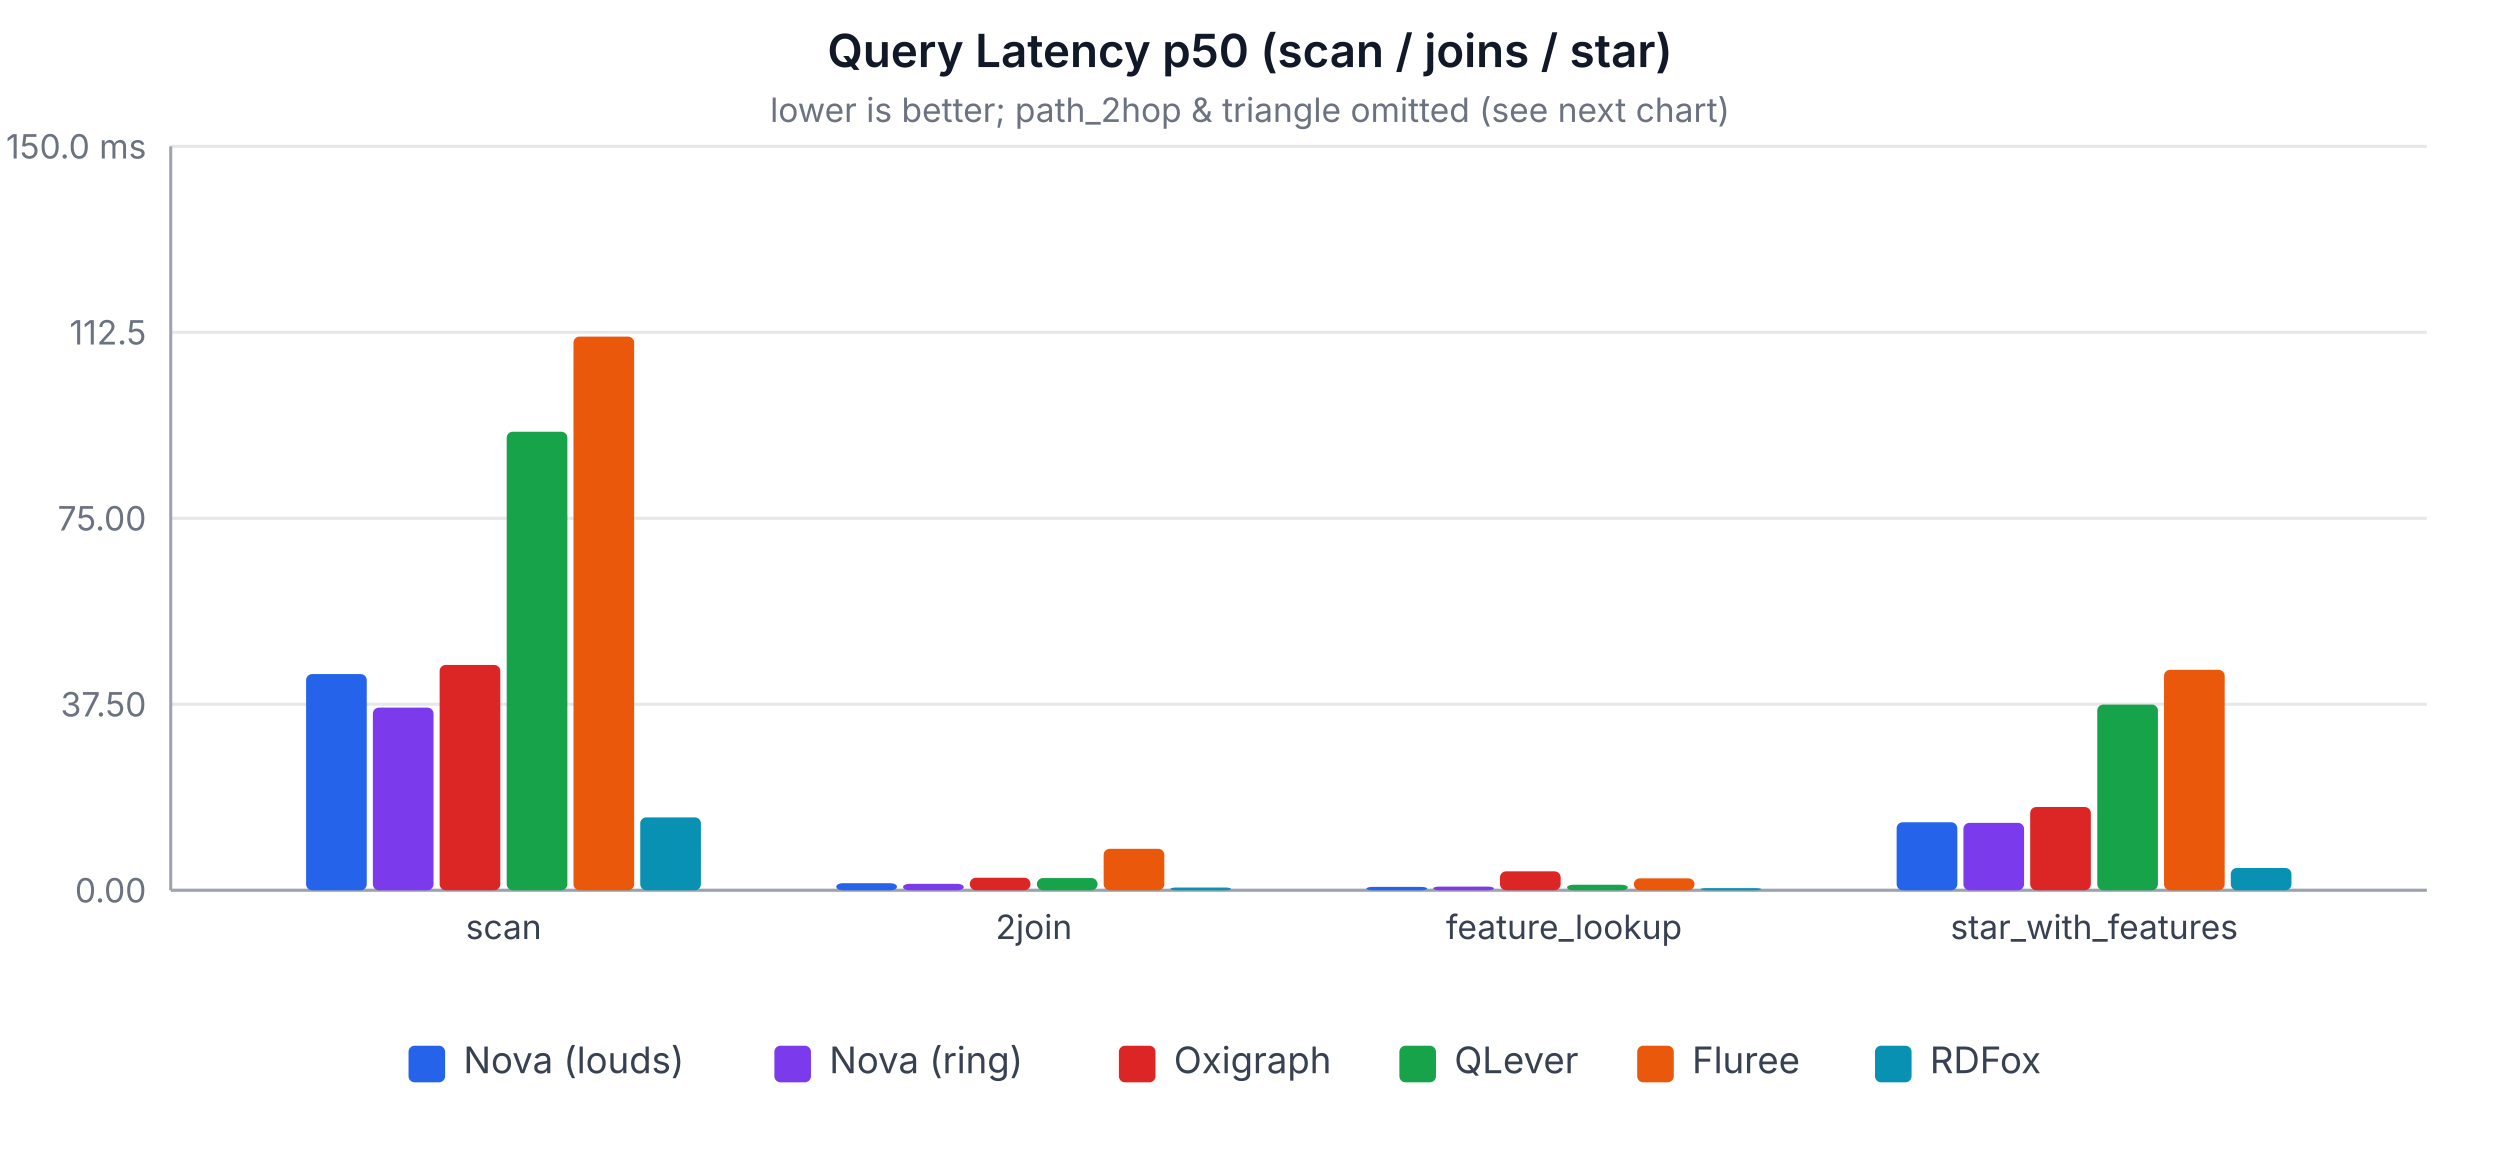
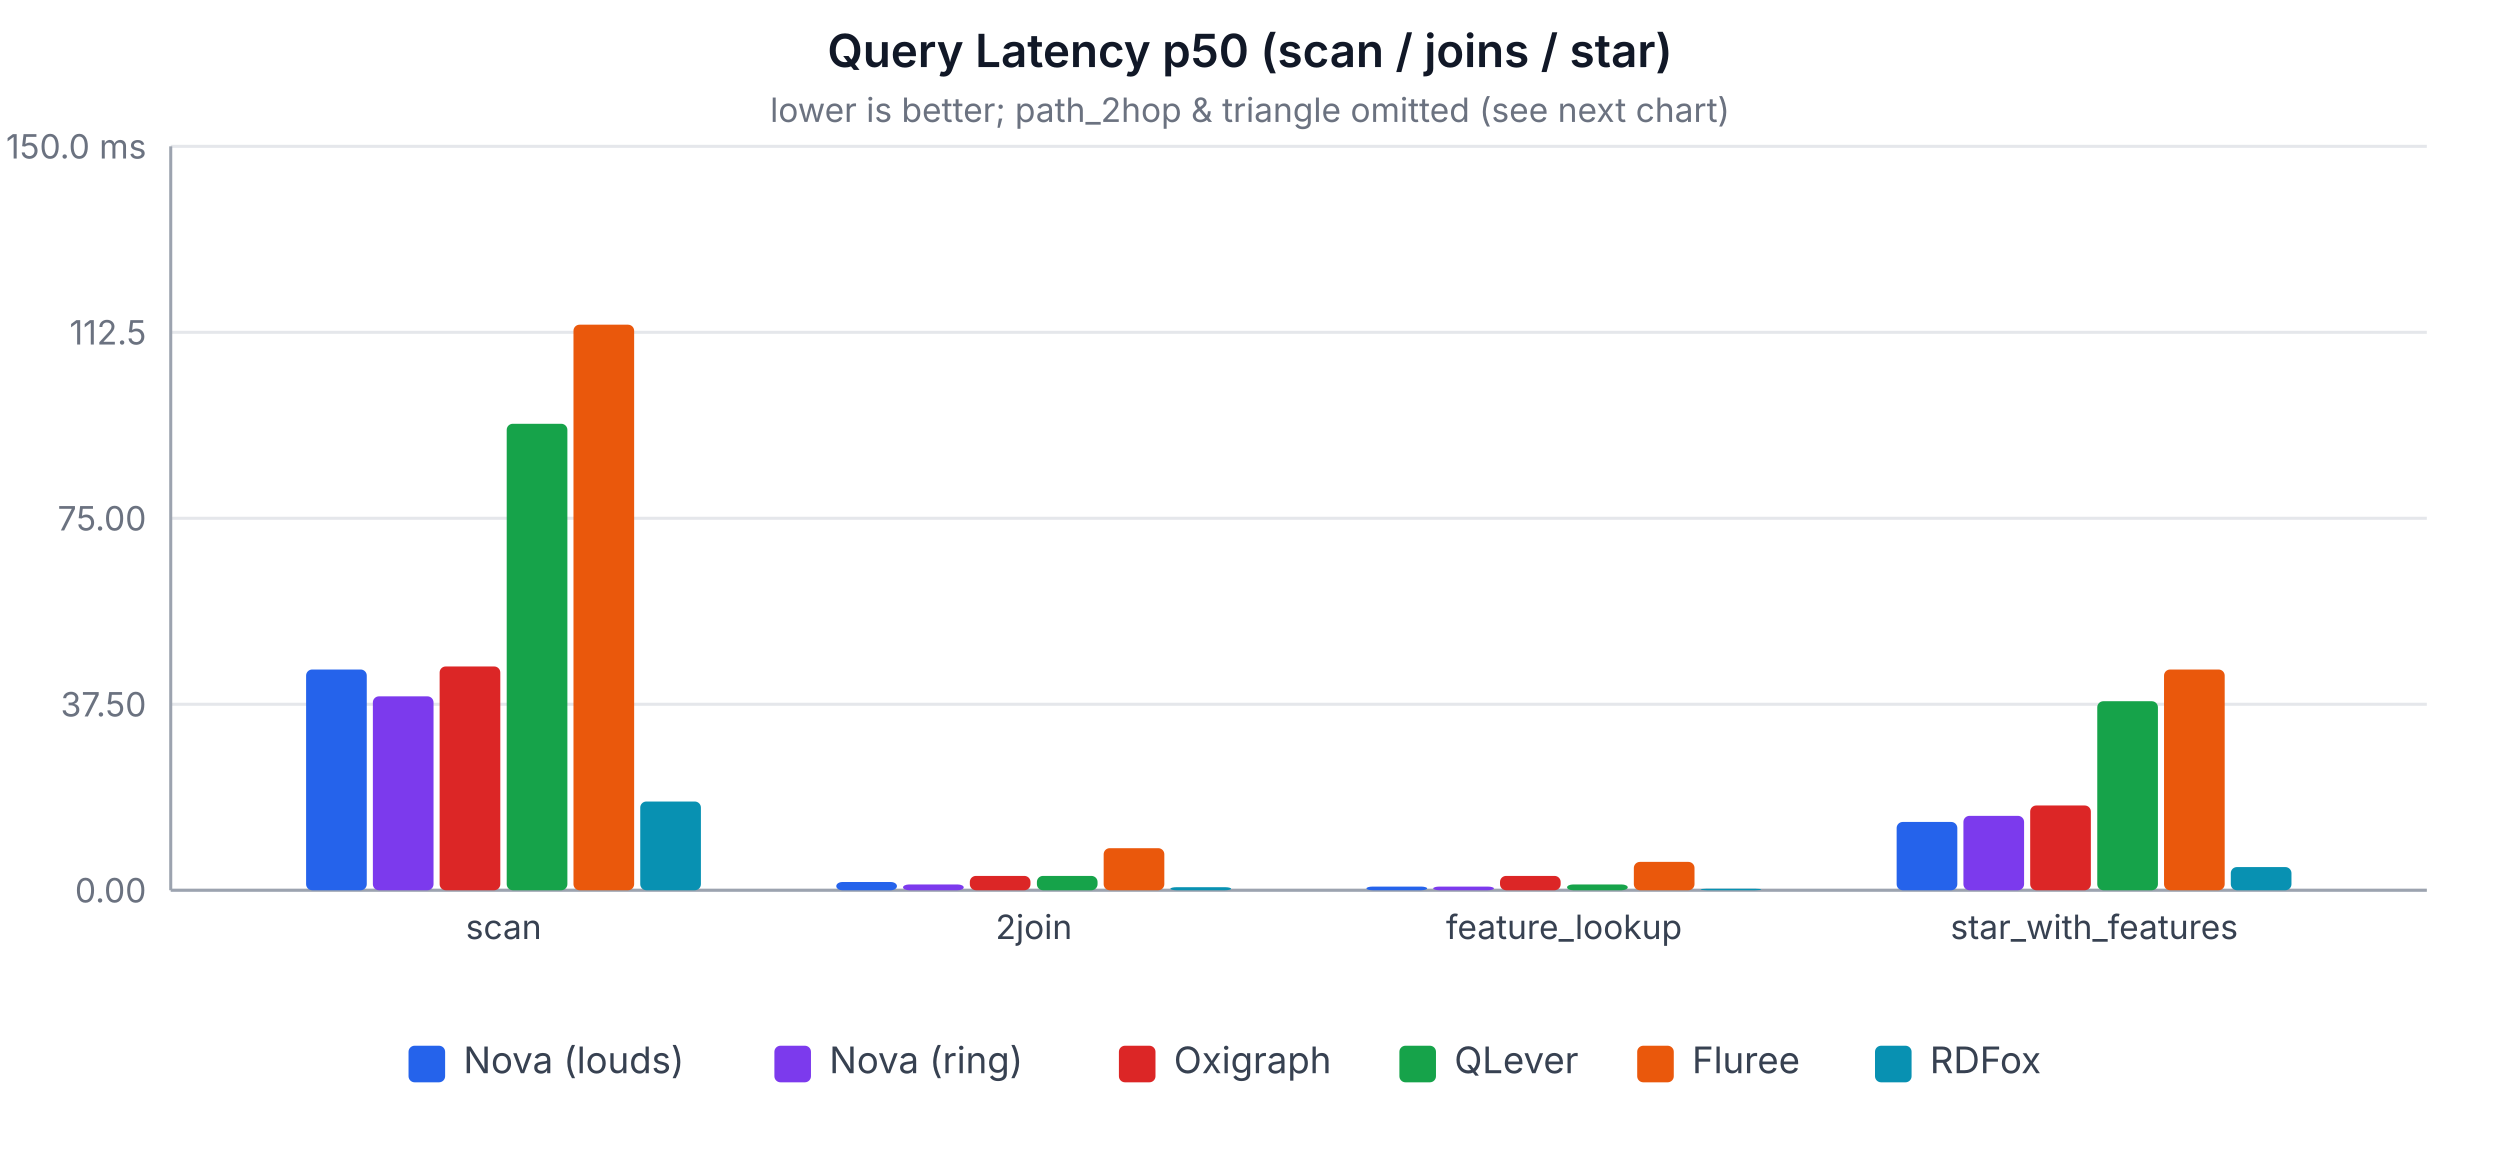
<svg xmlns="http://www.w3.org/2000/svg" width="820" height="380" viewBox="0 0 820 380" role="img" aria-label="Query Latency p50 (scan / joins / star)">
  <style>
  .title { fill: #111827; }
  .muted { fill: #6b7280; }
  .label { fill: #374151; }
  .grid  { stroke: #e5e7eb; stroke-width: 1; }
  .axis  { stroke: #9ca3af; stroke-width: 1; }
  @media (prefers-color-scheme: dark) {
    .title { fill: #f3f4f6; }
    .muted { fill: #9ca3af; }
    .label { fill: #d1d5db; }
    .grid  { stroke: #374151; }
    .axis  { stroke: #6b7280; }
  }
</style>
  <text class="title" x="410.0" y="22" text-anchor="middle" font-family="system-ui, -apple-system, sans-serif" font-size="15" font-weight="600">Query Latency p50 (scan / joins / star)</text>
  <text class="muted" x="410.0" y="40" text-anchor="middle" font-family="system-ui, -apple-system, sans-serif" font-size="11">lower is better; path_2hop &amp; triangle omitted (see next chart)</text>
  <line class="grid" x1="56" y1="292.0" x2="796" y2="292.0" />
  <text class="muted" x="48" y="296.0" text-anchor="end" font-family="system-ui, -apple-system, sans-serif" font-size="11">0.00</text>
  <line class="grid" x1="56" y1="231.0" x2="796" y2="231.0" />
  <text class="muted" x="48" y="235.0" text-anchor="end" font-family="system-ui, -apple-system, sans-serif" font-size="11">37.50</text>
  <line class="grid" x1="56" y1="170.0" x2="796" y2="170.0" />
  <text class="muted" x="48" y="174.0" text-anchor="end" font-family="system-ui, -apple-system, sans-serif" font-size="11">75.00</text>
  <line class="grid" x1="56" y1="109.0" x2="796" y2="109.0" />
  <text class="muted" x="48" y="113.0" text-anchor="end" font-family="system-ui, -apple-system, sans-serif" font-size="11">112.5</text>
  <line class="grid" x1="56" y1="48.0" x2="796" y2="48.0" />
  <text class="muted" x="48" y="52.0" text-anchor="end" font-family="system-ui, -apple-system, sans-serif" font-size="11">150.0 ms</text>
  <line class="axis" x1="56" y1="48" x2="56" y2="292" />
  <line class="axis" x1="56" y1="292" x2="796" y2="292" />
-   <rect x="100.4" y="221.1" width="19.9" height="70.9" fill="#2563eb" rx="2" />
-   <rect x="122.3" y="232.1" width="19.9" height="59.9" fill="#7c3aed" rx="2" />
-   <rect x="144.2" y="218.1" width="19.9" height="73.9" fill="#dc2626" rx="2" />
-   <rect x="166.2" y="141.6" width="19.9" height="150.4" fill="#16a34a" rx="2" />
-   <rect x="188.1" y="110.4" width="19.9" height="181.6" fill="#ea580c" rx="2" />
-   <rect x="210.0" y="268.1" width="19.9" height="23.9" fill="#0891b2" rx="2" />
+   <rect x="100.4" y="219.6" width="19.9" height="72.4" fill="#2563eb" rx="2" />
+   <rect x="122.3" y="228.4" width="19.9" height="63.6" fill="#7c3aed" rx="2" />
+   <rect x="144.2" y="218.6" width="19.9" height="73.4" fill="#dc2626" rx="2" />
+   <rect x="166.2" y="139.0" width="19.9" height="153.0" fill="#16a34a" rx="2" />
+   <rect x="188.1" y="106.5" width="19.9" height="185.5" fill="#ea580c" rx="2" />
+   <rect x="210.0" y="262.9" width="19.9" height="29.1" fill="#0891b2" rx="2" />
  <text class="label" x="165.2" y="308" text-anchor="middle" font-family="system-ui, -apple-system, sans-serif" font-size="11">scan</text>
-   <rect x="274.3" y="289.7" width="19.9" height="2.3" fill="#2563eb" rx="2" />
-   <rect x="296.2" y="289.9" width="19.9" height="2.1" fill="#7c3aed" rx="2" />
-   <rect x="318.1" y="287.9" width="19.9" height="4.1" fill="#dc2626" rx="2" />
-   <rect x="340.1" y="288.0" width="19.9" height="4.0" fill="#16a34a" rx="2" />
-   <rect x="362.0" y="278.4" width="19.9" height="13.6" fill="#ea580c" rx="2" />
-   <rect x="383.9" y="291.1" width="19.9" height="0.9" fill="#0891b2" rx="2" />
+   <rect x="274.3" y="289.3" width="19.9" height="2.7" fill="#2563eb" rx="2" />
+   <rect x="296.2" y="290.1" width="19.9" height="1.9" fill="#7c3aed" rx="2" />
+   <rect x="318.1" y="287.3" width="19.9" height="4.7" fill="#dc2626" rx="2" />
+   <rect x="340.1" y="287.3" width="19.9" height="4.7" fill="#16a34a" rx="2" />
+   <rect x="362.0" y="278.2" width="19.9" height="13.8" fill="#ea580c" rx="2" />
+   <rect x="383.9" y="291.0" width="19.9" height="1.0" fill="#0891b2" rx="2" />
  <text class="label" x="339.1" y="308" text-anchor="middle" font-family="system-ui, -apple-system, sans-serif" font-size="11">2join</text>
-   <rect x="448.2" y="290.9" width="19.9" height="1.1" fill="#2563eb" rx="2" />
+   <rect x="448.2" y="290.8" width="19.9" height="1.2" fill="#2563eb" rx="2" />
  <rect x="470.1" y="290.8" width="19.9" height="1.2" fill="#7c3aed" rx="2" />
-   <rect x="492.0" y="285.8" width="19.9" height="6.2" fill="#dc2626" rx="2" />
-   <rect x="514.0" y="290.2" width="19.9" height="1.8" fill="#16a34a" rx="2" />
-   <rect x="535.9" y="288.1" width="19.9" height="3.9" fill="#ea580c" rx="2" />
-   <rect x="557.8" y="291.3" width="19.9" height="0.7" fill="#0891b2" rx="2" />
+   <rect x="492.0" y="287.3" width="19.9" height="4.7" fill="#dc2626" rx="2" />
+   <rect x="514.0" y="290.1" width="19.9" height="1.9" fill="#16a34a" rx="2" />
+   <rect x="535.9" y="282.7" width="19.9" height="9.3" fill="#ea580c" rx="2" />
+   <rect x="557.8" y="291.5" width="19.9" height="0.5" fill="#0891b2" rx="2" />
  <text class="label" x="513.0" y="308" text-anchor="middle" font-family="system-ui, -apple-system, sans-serif" font-size="11">feature_lookup</text>
-   <rect x="622.1" y="269.7" width="19.9" height="22.3" fill="#2563eb" rx="2" />
-   <rect x="644.0" y="269.9" width="19.9" height="22.1" fill="#7c3aed" rx="2" />
-   <rect x="665.9" y="264.7" width="19.9" height="27.3" fill="#dc2626" rx="2" />
-   <rect x="687.9" y="231.1" width="19.9" height="60.9" fill="#16a34a" rx="2" />
-   <rect x="709.8" y="219.7" width="19.9" height="72.3" fill="#ea580c" rx="2" />
-   <rect x="731.7" y="284.7" width="19.9" height="7.3" fill="#0891b2" rx="2" />
+   <rect x="622.1" y="269.6" width="19.9" height="22.4" fill="#2563eb" rx="2" />
+   <rect x="644.0" y="267.6" width="19.9" height="24.4" fill="#7c3aed" rx="2" />
+   <rect x="665.9" y="264.2" width="19.9" height="27.8" fill="#dc2626" rx="2" />
+   <rect x="687.9" y="230.0" width="19.9" height="62.0" fill="#16a34a" rx="2" />
+   <rect x="709.8" y="219.6" width="19.9" height="72.4" fill="#ea580c" rx="2" />
+   <rect x="731.7" y="284.4" width="19.9" height="7.6" fill="#0891b2" rx="2" />
  <text class="label" x="686.9" y="308" text-anchor="middle" font-family="system-ui, -apple-system, sans-serif" font-size="11">star_with_features</text>
  <rect x="134.0" y="343" width="12" height="12" fill="#2563eb" rx="2" />
  <text class="label" x="152.0" y="352" font-family="system-ui, -apple-system, sans-serif" font-size="12">Nova (louds)</text>
  <rect x="254.0" y="343" width="12" height="12" fill="#7c3aed" rx="2" />
  <text class="label" x="272.0" y="352" font-family="system-ui, -apple-system, sans-serif" font-size="12">Nova (ring)</text>
  <rect x="367.0" y="343" width="12" height="12" fill="#dc2626" rx="2" />
  <text class="label" x="385.0" y="352" font-family="system-ui, -apple-system, sans-serif" font-size="12">Oxigraph</text>
  <rect x="459.0" y="343" width="12" height="12" fill="#16a34a" rx="2" />
  <text class="label" x="477.0" y="352" font-family="system-ui, -apple-system, sans-serif" font-size="12">QLever</text>
  <rect x="537.0" y="343" width="12" height="12" fill="#ea580c" rx="2" />
  <text class="label" x="555.0" y="352" font-family="system-ui, -apple-system, sans-serif" font-size="12">Fluree</text>
  <rect x="615.0" y="343" width="12" height="12" fill="#0891b2" rx="2" />
  <text class="label" x="633.0" y="352" font-family="system-ui, -apple-system, sans-serif" font-size="12">RDFox</text>
</svg>
